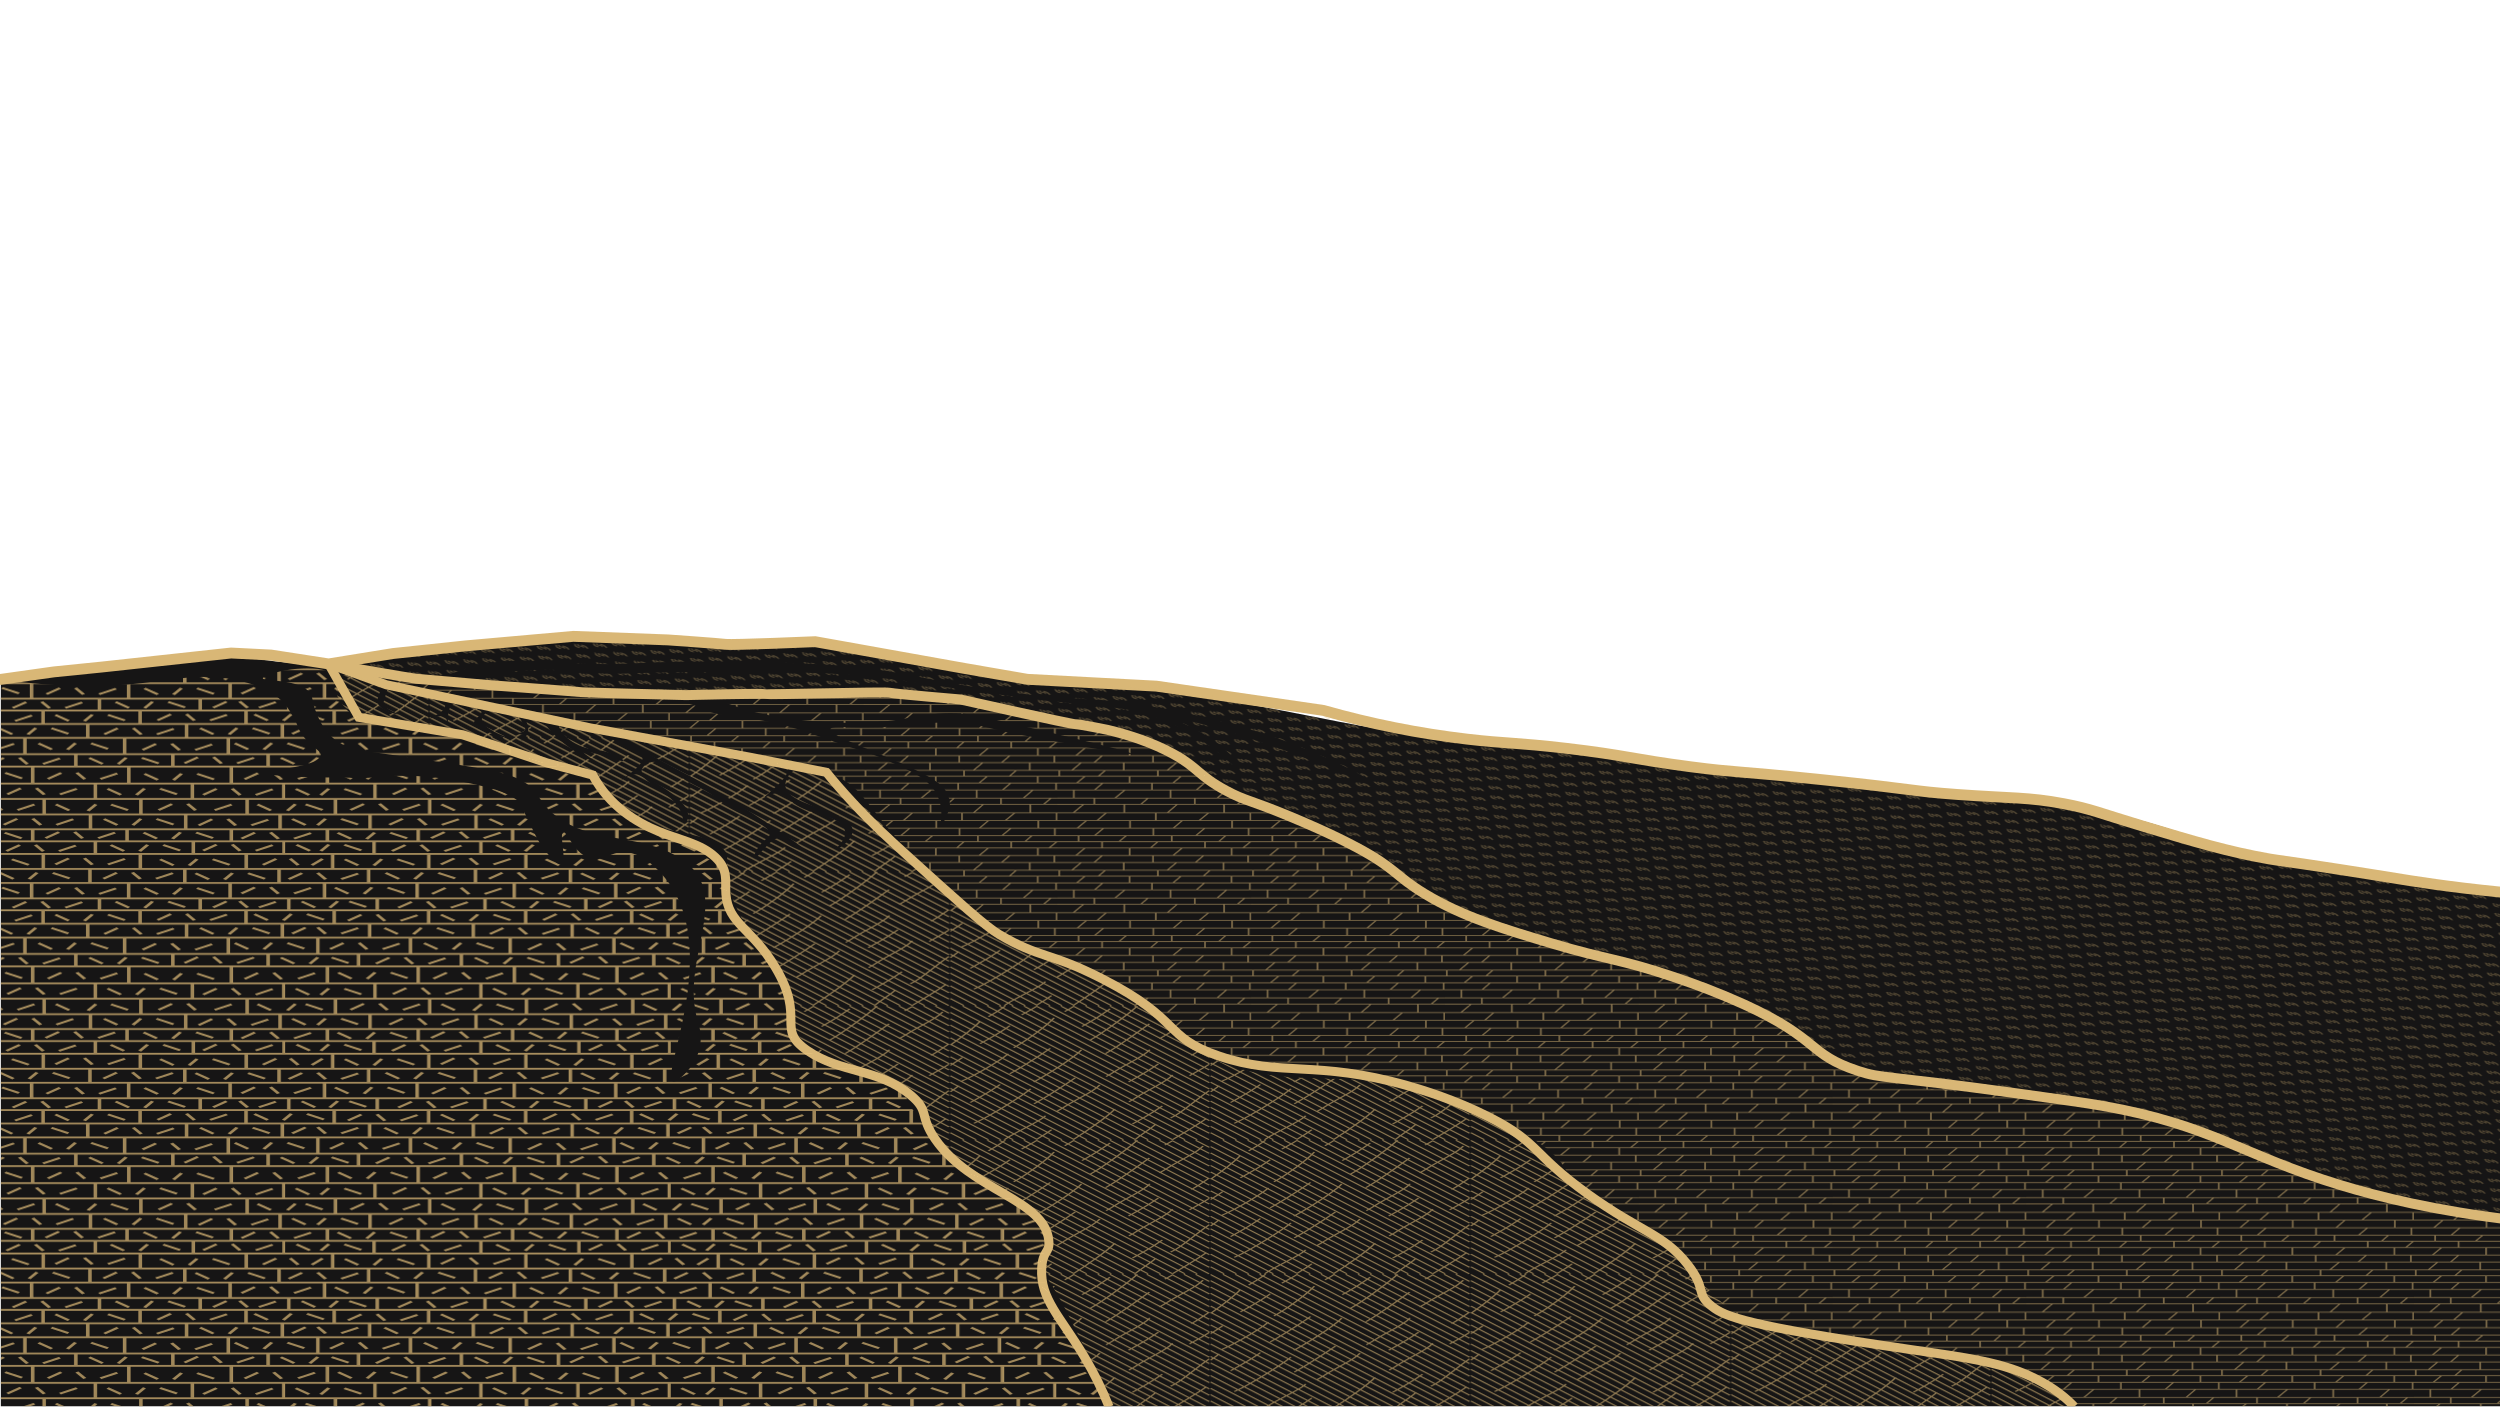
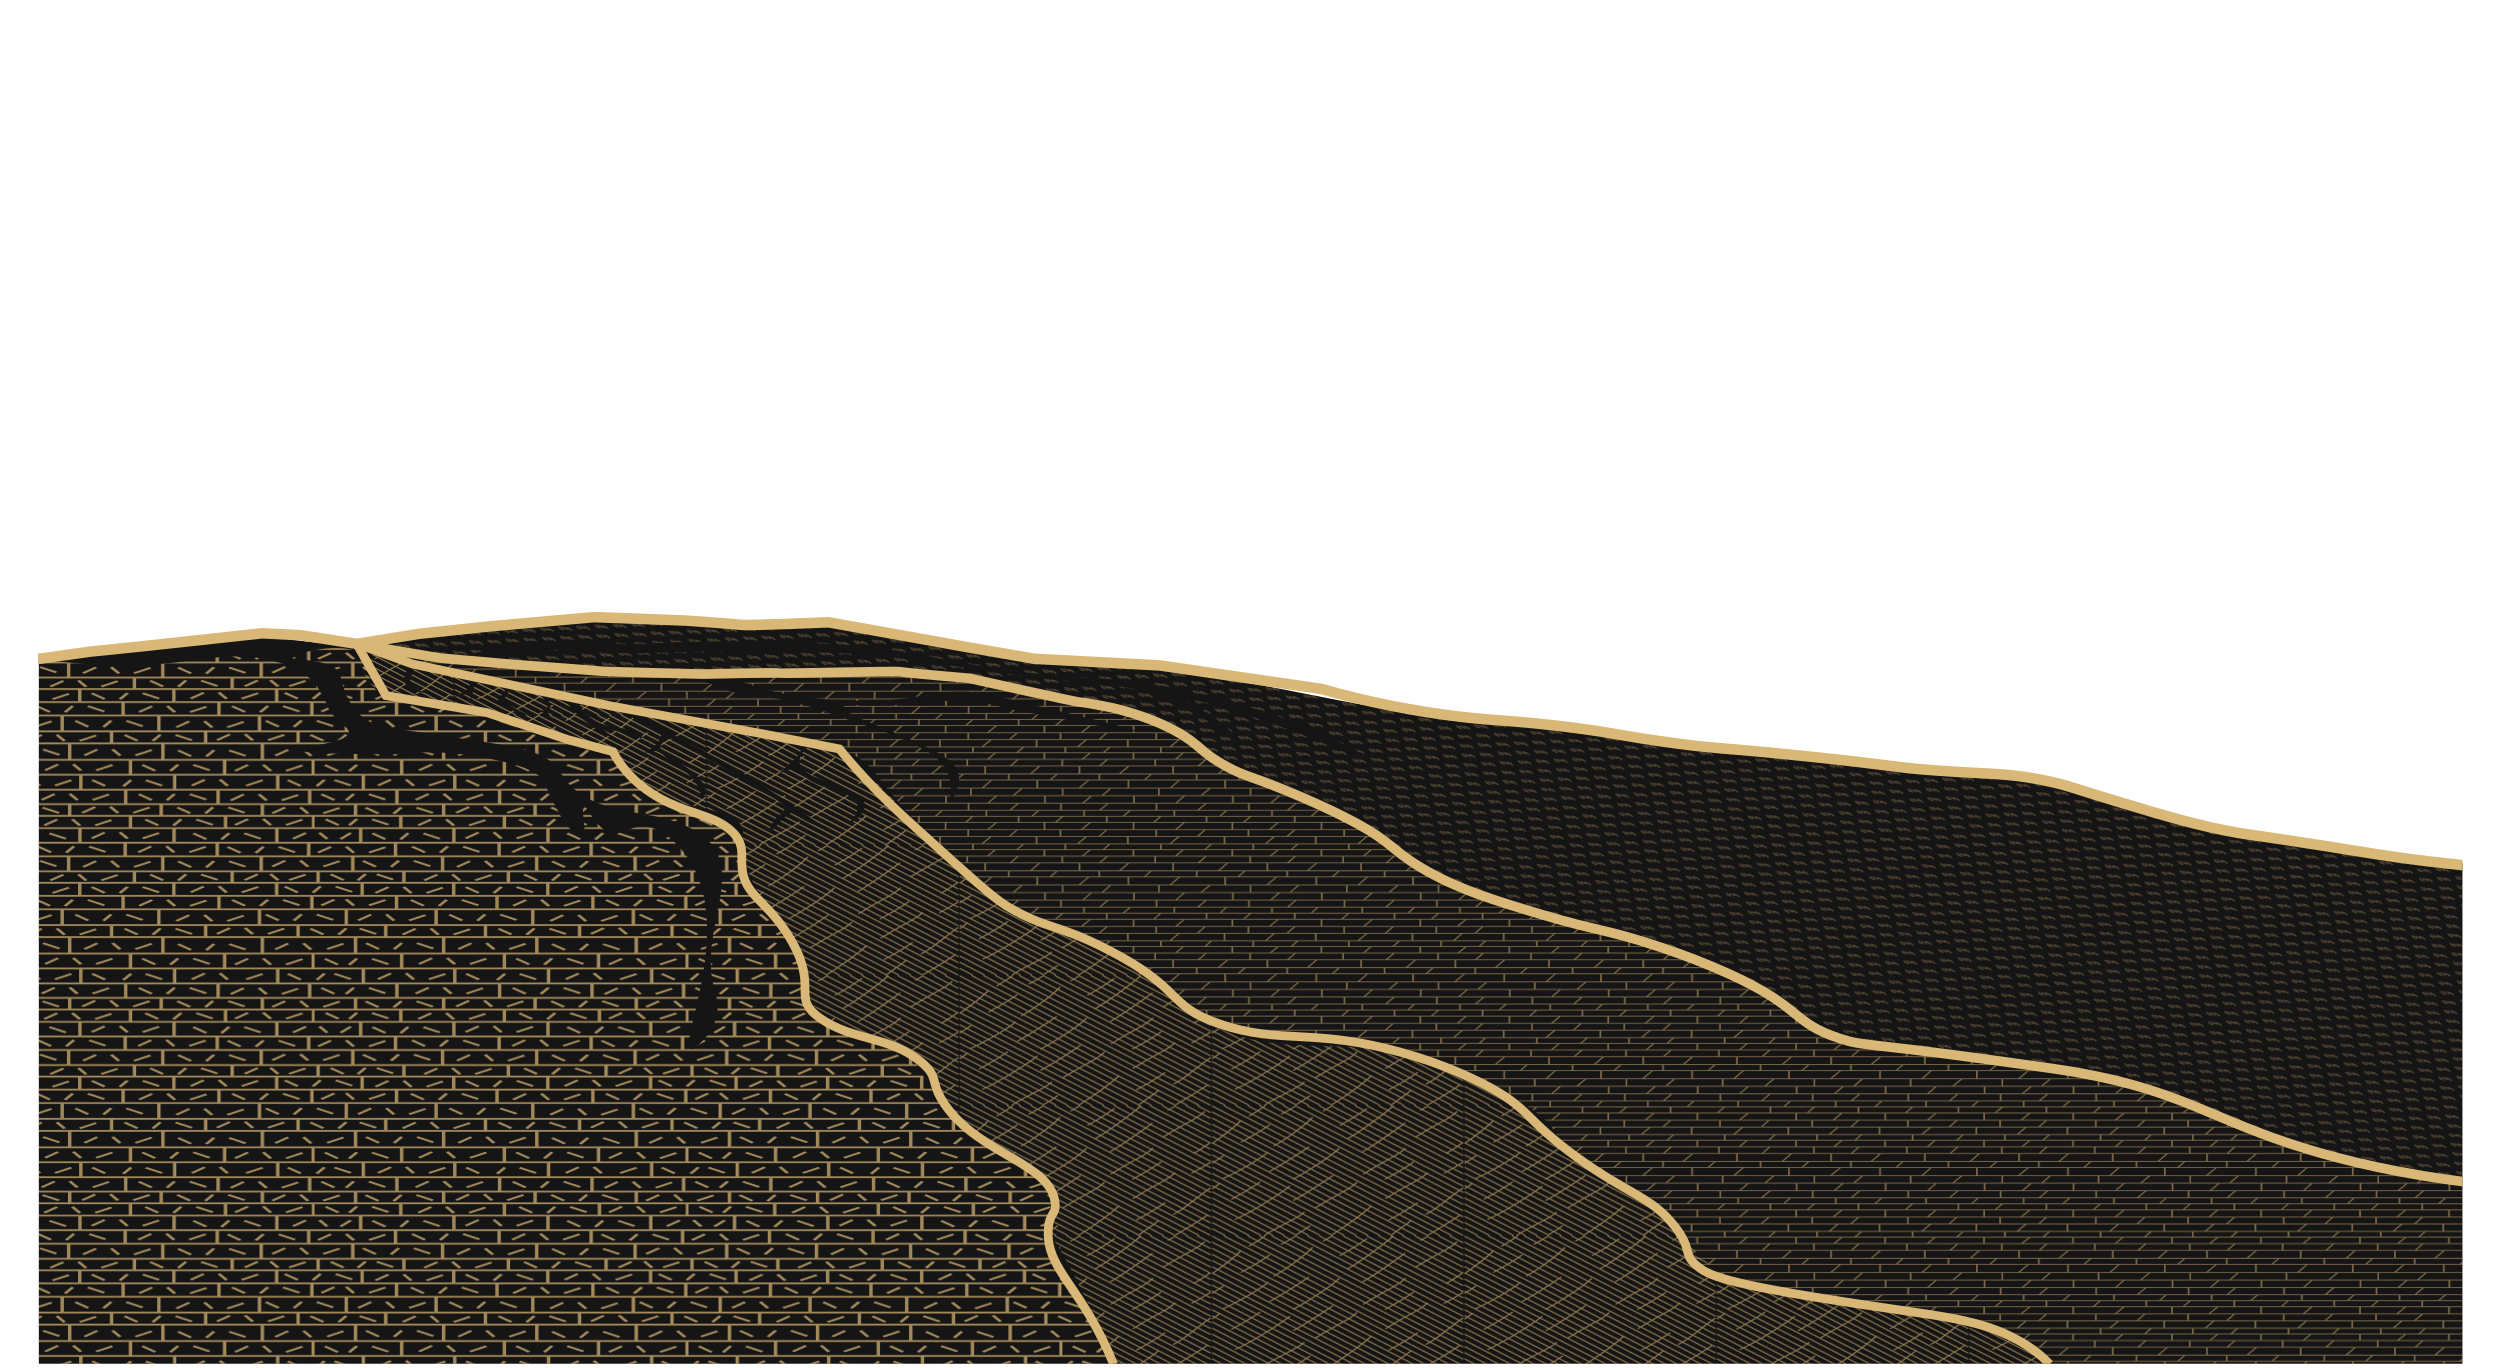
- <svg xmlns="http://www.w3.org/2000/svg" xmlns:xlink="http://www.w3.org/1999/xlink" viewBox="0 0 1920 1080">
+ <svg xmlns="http://www.w3.org/2000/svg" xmlns:xlink="http://www.w3.org/1999/xlink" viewBox="0 0 1979.84 1082.74">
  <defs>
    <style>.a,.b,.d,.g,.h,.i{fill:none;}.b,.d,.g,.h,.i{stroke:#d9b776;}.b,.d{stroke-miterlimit:11.34;stroke-width:1.42px;}.c{clip-path:url(#a);}.d{stroke-linecap:square;}.e{clip-path:url(#b);}.f{fill:#161515;}.g,.h,.i{stroke-miterlimit:8.09;}.g{stroke-width:6.96px;}.h{stroke-width:7.65px;}.i{stroke-width:8.35px;}.j{opacity:0.7;fill:url(#c);}.k{opacity:0.6;fill:url(#d);}.l{opacity:0.5;fill:url(#e);}.m{opacity:0.4;fill:url(#f);}</style>
    <clipPath id="a">
      <rect class="a" width="153.43" height="153.43" />
    </clipPath>
    <clipPath id="b">
      <rect class="a" x="30.11" width="1920" height="1080" />
    </clipPath>
    <pattern id="c" width="153.43" height="153.43" patternTransform="translate(545.26 744.55) scale(1.93 1)" patternUnits="userSpaceOnUse" viewBox="0 0 153.43 153.43">
      <rect class="a" width="153.43" height="153.43" />
      <g class="c">
        <path class="b" d="M153.43,10.63H0M153.43,22.46H0M153.43,34.33H0m153.6,84H0M153.43,129H0M153.43,45.73H0M153.43,55H0m153.43,9.71H0M153.43,76.22H0M153.43,87H0m153.6,11.9H0M153.43,108H0m153.43,43H0M16.8,10.63V0M52.94,10.63V0M91.2,10.63V0M132,10.63V0M16.8,153.43V151m36.14,2.41V151m38.26,2.41V151M132,153.43V151M35.72,22.43v-12m42.16,12v-12m38.62,12v-12m36.36,12v-12M20,34.3V22.82M57.51,34.3V22.82M96,34.3V22.82M138.3,34.3V22.82M113.85,45.64V34.3M75.93,45.64V34.3M33.77,45.64V34.3M151.41,45.64V34.3M132,55V45.64M90.5,55V45.64M52.94,55V45.64M16.8,55V45.64M35.36,64.7V55M77.88,64.7V55m39,9.71V55M153,64.7V55M18.89,76.18V64.7M57.15,76.18V64.7M95.78,76.18V64.7m42.16,11.48V64.7M113.49,87V76.36M75.72,87V76.36M33.2,87V76.36M151,87V76.36M15.66,98.86V87.13M52.51,98.86V87.13M91.13,98.86V87.13m40.4,11.73V87.13M119.62,108V99m-40.11,9V99m-42.87,9V99m-35.2,9V99m18.07,19.24v-10.1m37.56,10.1v-10.1m38.62,10.1v-10.1m42.17,10.1v-10.1m-23.67,20.9V118.42M74.86,129.08V118.42M33.61,129.08V118.42m118.7,10.66V118.42m1.12,23.07H0m29.18,9.74v-9.82m40.93,9.82v-9.82m38.62,9.82v-9.82m37.92,9.82v-9.82M13,141.41V129.08m36.85,12.33V129.08m39.68,12.33V129.08m41.28,12.33V129.08M26,30.93l5.32-4.6m6.2-.18,3.19,5m6.2-.18,6.73-4.25m49.43,4.25,5.32-4.6m6.2-.18,3.18,5m7.62-.18,6.74-4.25m-13.11,16L124.37,38m6.2-.18,3.19,5m6.2-.17,6.73-4.26M41.46,42.27l5.31-4.6m6.2-.18,3.19,5m6.2-.18L69.09,38m-11,14.53,5.32-4.61m6.2-.18,3.18,5M79,52.55l6.73-4.25M17.89,137.76l5.32-4.6m6.2-.18,3.19,5m6.2-.18,6.73-4.25m-9.39,15.42,5.32-4.61m6.2-.18,3.19,5m6.2-.17,6.73-4.26m49.61,3.72,5.31-4.6m6.2-.18,3.19,5m6.2-.18,6.73-4.25m-39-10.63-5.32,4.61m11.52-4.79,3.19,5m6.2-.18,6.73-4.25m-42.87-7.8,5.31-4.61m6.2-.17,3.19,5m6.2-.18,6.73-4.25m-106.3,3.9,5.32-4.61m8,4.78-3.19-5m9.39,4.79,6.74-4.26M25,116l5.32-4.6m6.2-.18,3.19,5m6.2-.18,6.73-4.25m50,3.72,5.31-4.61m6.2-.17,3.19,5m6.2-.18,6.74-4.25m-5.5-5.49,5.32-4.61m8.4,4.78-3.19-5m7.69,4.79,6.73-4.25m-99.36,0L45,106.05m14.7.18-3.18-5m9.39,4.78,6.73-4.25M58.46,95.42l5.32-4.6m6.2-.18,3.19,5m6.2-.18,6.73-4.25m-5-7.44,5.32-4.61m9.39,4.79-3.19-5m9.39,4.78,6.73-4.25M1.42,84.08l5.31-4.6m9.39,4.78-3.19-5m16.13.53-6.74,4.25M10.63,73.35l4.25-4.86M3.54,95.07l6.74-4.25M42.52,62.47l5.31-4.61M54,57.69l3.18,5m6.21-.18,6.73-4.25M62,72.74l5.31-4.6m6.2-.18,3.19,5m6.2-.18,6.74-4.25m31.18-6.38,5.31-4.6m6.2-.18,3.19,5m6.2-.18,6.73-4.25M3.54,52.9l6.74-4.25M42.87,18.89l5.32-4.61m6.2-.18,3.19,5m6.2-.17,6.73-4.26m50.32,4.61,5.31-4.61m6.2-.17,3.19,5m6.2-.18L148.46,15M59,7.07l5.31-4.61m6.2-.18,3.19,5m6.2-.17,6.73-4.26m56-.17-5.32,4.6m11.52-4.78,3.19,5M5.14,7.07l6.73-4.26M147.76,31.29l-5.32-4.61M.89,31.46l3.19-5m4.07.18,6.74,4.25m47.3-4.25,5.31,4.61m7.44.35,3.19-5m6,.18,6.74,4.25M8.1,42.45,2.79,37.84m10.1,4.79,3.19-5m6.2.17L29,42.09m52.31-4.25,5.31,4.61m6.2.18,3.19-5m6.2.17L109,42.09M97.09,48.3l5.31,4.6m6.2.18,3.19-5m6.2.18,6.73,4.25M89.29,62.47,84,57.86m11.51,4.79,3.19-5m6.2.17,6.73,4.25M20.91,48.47l5.31,4.61m6.2.18,3.19-5m6.2.17,6.73,4.25m-44,5,5.31,4.6m4.36.18,3.19-5M30.3,61.94l-6.74-4.25m.18,11.16,5.32,4.6m6.2.18,3.18-5M51.38,73.1l-6.73-4.25M40,79.3l5.31,4.61m6.21.17,3.18-5m12.94,4.43L60.94,79.3M19.84,90.64l5.32,4.6m6.2.18,3.19-5m12.93,4.43-6.73-4.25M6.59,101.27l5.32,4.6m5.82.18,3.19-5m4.59.18,6.73,4.25M97.44,91l5.32,4.61m6.2.18,3.19-5m6.2.17,6.73,4.25m-2-11-5.32-4.61m11.52,4.79,3.19-5m6.2.17,6.73,4.26M109,73.45l-5.32-4.6m11.52,4.78,3.19-5m12.93,4.43-6.73-4.25m-38.62,32.6,5.31,4.6m6.2.18,3.19-5m6.2.18,6.73,4.25M62,111.37l5.31,4.6m6.2.18,3.19-5m12.94,4.43-6.74-4.25M-.71,115.8l3.19-5m6.2.18,6.73,4.25m24.1,6.38,5.31,4.61m6.2.18,3.19-5m6.2.18,6.74,4.25m52.44-4.25,5.31,4.61m6.2.18,3.19-5m6.2.18,6.73,4.25m-91.94,7.44,5.31,4.61m6.2.18,3.19-5m6.2.17,6.73,4.26m-7.44,6.91,5.32,4.6m6.2.18,3.19-5m6.2.18,6.73,4.25M-1.7,144.32l5.31,4.61m6.2.17,3.19-5m5.5.18,6.73,4.25M.89,133.16l6.73,4.25M102.76,7.77l-5.32-4.6M109,8l3.19-5m6.2.18,6.73,4.25m-104-5L26.4,7.07m6.2.17,3.19-5m6.2.18,6.73,4.25m-44.5,8.1,5.31,4.61m4.64.17,3.19-5M30.3,19.06l-6.74-4.25m64.49,4.43-5.31-4.61m11.51,4.79,3.19-5m12.93,4.43-6.73-4.26M144.57,73.1l5.31-4.61M2,68.32l3.19,5M136.06,95.07l5.32-4.61m6.2-.18,3.19,5M136.06,52.9l5.32-4.6m6.2-.18,3.19,5M141.2,111l5.32,4.61m9.39-4.79-3.19,5m-1,28.52,5.32,4.61m-23.63-15.77,5.31,4.6m6.2.18,3.19-5" />
      </g>
    </pattern>
    <pattern id="d" width="206.1" height="206.1" patternTransform="translate(759.45 772.43) scale(0.97 0.5)" patternUnits="userSpaceOnUse" viewBox="0 0 206.1 206.1">
      <rect class="a" width="206.1" height="206.1" />
      <path class="d" d="M1,59.74C10,47.48,20.2,32,23.8,24.36M43.58,1A151.17,151.17,0,0,1,31.13,16.27m51.2,2.84C76.66,31.15,58.94,56,51.15,63.75M104,68.15c-5.66,12-29.29,40.57-37.08,48.36M148.21,1c-8.54,14.86-29.82,44.4-36.77,51.35M46,74.28c-7,11.35-27.31,34-35.93,40.93m-3.19,8A101.62,101.62,0,0,1,1,131.55M98.05,1a95,95,0,0,1-6.5,7.32M63.74,128.14c-6.23,10.15-32.85,42.91-44,51.83m98.74-57.87c-4.45,9.45-18.89,22.2-27.57,33-2.37,2.95-4.51,5.42-6.18,7.1M158.1,68c-4.46,9.46-18.9,22.2-27.57,33a91,91,0,0,1-6.19,7.1m51.83-1.28c-4.45,9.46-18.9,22.2-27.57,33a91,91,0,0,1-6.19,7.1m57.85-137c-4.45,9.46-18.89,22.2-27.56,33-2.38,3-4.52,5.41-6.19,7.09M205.1,59c-5.37,7.35-10.34,13.66-13.29,16.6m13.29,55.24-.06.07c-9,11.87-22.69,35.37-29.62,40.91m-99.94-2.32C72,176.83,51.19,195,43.73,205.1m119.21-22.76c-1,2.18-13.8,19.22-15.93,22.69l0,.07m-16.54-45.89c-4.7,9.56-21.6,33-32.23,45.88m104.51-31.26c-4.63,6.38-17.13,21.4-25.91,31.27M68.69,1c-1.44,1.67-2.9,3.33-4.36,5m-4.58,5-2.33,2.45M64.33,6c-1.55,1.72-3.08,3.39-4.58,5M171.84,6.28l-1,1m5.54-6c-1.71,1.91-3.25,3.59-4.57,5M9.54,80.09c-.93,1.29-2,2.67-3.07,4.07M2.21,89.47,1,90.92m5.47-6.76q-2,2.58-4.26,5.31m58.26.15c-1.49,1.8-3,3.54-4.37,5.2m0,0c-1.63,1.93-3.19,3.74-4.6,5.32M73.34,73.61c-1.29,1.65-2.68,3.42-4.14,5.25m-4.34,5.4c-1.46,1.8-2.94,3.6-4.39,5.36M69.2,78.86l-4.34,5.4M79.22,65.85c-.43.6-1,1.29-1.5,2m0,0c-1.22,1.63-2.71,3.57-4.38,5.72M51.5,100.14c-1.25,1.4-2.39,2.64-3.37,3.65m72.32-90.44q-2.08,2.7-4.32,5.43m-4.45,5.29c-1.52,1.76-3.06,3.48-4.61,5.13m9.06-10.42c-1.45,1.78-2.94,3.55-4.45,5.29m-4.61,5.13c-.61.66-1.22,1.32-1.83,1.95M126.53,5.26c-.6.83-1.24,1.69-1.87,2.55m0,0c-1.33,1.79-2.74,3.65-4.21,5.54M205.1,90.29q-1.74,2.07-3.55,4.17m-9.24,10.24-1.9,2m11.14-12.23c-1.5,1.74-3,3.47-4.56,5.17m0,0c-1.58,1.75-3.15,3.44-4.68,5.07m-147.79-70c-1.4,1.81-2.91,3.7-4.49,5.62m0,0c-1.39,1.68-2.83,3.38-4.3,5.09M47.28,31c-.85,1.17-1.79,2.41-2.76,3.67M31.16,50.56C29.57,52.32,28,54,26.48,55.63m9.25-10.24c-1.52,1.74-3,3.48-4.57,5.17m-4.68,5.07-1.9,2M148.34,41.24c-1.32,1.82-2.7,3.7-4.11,5.63M135.9,58c-1.46,1.92-2.89,3.78-4.24,5.5m20.77-27.94,4-5.56M144.23,46.87c-1.37,1.86-2.76,3.73-4.15,5.6m12.35-16.88c-1.25,1.75-2.63,3.64-4.09,5.65M156.44,30l1.24-1.71m-17.6,24.15c-1.4,1.89-2.81,3.75-4.18,5.56m-4.24,5.5c-1.57,2-3,3.82-4.36,5.39m0,0c-1.26,1.5-2.38,2.79-3.32,3.76m19.88,41.85c-.61.64-1.22,1.3-1.81,1.91m6.4-6.87c-1.55,1.72-3.09,3.37-4.59,5m13.63-15.42c-1.41,1.72-2.89,3.45-4.38,5.18m8.71-10.59c-1.35,1.75-2.8,3.56-4.33,5.41m-4.38,5.18c-1.54,1.78-3.1,3.55-4.66,5.27m16.29-19.73c-.89,1.23-1.88,2.54-2.92,3.87m-13.4,83.87c-1.08,1.16-2.15,2.28-3.19,3.36m21.08-24.45c-1.36,1.81-2.85,3.71-4.44,5.66m6.06-7.82c-.5.69-1.07,1.43-1.62,2.16m-13.25,16c-1.56,1.74-3.11,3.46-4.64,5.1m9.18-10.3c-1.49,1.74-3,3.48-4.54,5.2m8.81-10.33q-2.06,2.54-4.27,5.13M19.2,145.44c-.81.86-1.62,1.72-2.41,2.53m11.55-12.7c-1.53,1.78-3.09,3.54-4.65,5.27m0,0c-1.51,1.69-3,3.33-4.49,4.9M32.79,130q-2.16,2.63-4.45,5.3m11.14-13.9c-.72,1-1.48,2-2.3,3.07m0,0c-1.35,1.77-2.84,3.63-4.39,5.52m47.47,60.9c-.83,1.14-1.73,2.34-2.68,3.56m-4.16,5.22C72,201.4,70.5,203.17,69,205m8.62-10.52c-1.29,1.69-2.7,3.44-4.16,5.22m-3.78-52.32c-.89,1-1.72,1.9-2.45,2.65m11.37-13c-1.54,1.85-3,3.63-4.45,5.29M83,131.59c-1.47,1.81-2.94,3.61-4.39,5.35m20.3-25.71c-.79,1.09-1.82,2.47-3,4m-21.74,27c-1.62,1.9-3.12,3.61-4.47,5.11m17.74-21.25c-1.45,1.81-2.93,3.66-4.43,5.5m8.65-10.84c-1.33,1.71-2.75,3.5-4.22,5.34m8.47-10.83c-1.25,1.64-2.69,3.5-4.25,5.49M40,40.3,1,1.27m39,39L73.34,73.61m0,0,88.53,88.53m42.95,43-42.95-43m-4.27,5.13,37.83,37.83M69.2,78.86,35.73,45.39M69.2,78.86l88.4,88.41M1,10.66,35.72,45.39m150,159.71-32.63-32.63M1,20.41,31.16,50.56m33.7,33.7-33.7-33.7m64.69,64.7-31-31m88.2,88.21L95.85,115.26M26.48,55.63l34,34M91.6,120.75,60.47,89.62m87.95,87.95,27.52,27.53m-27.52-27.53L91.6,120.75M26.48,55.63,1,30.15m86.38,95.94L56.1,94.82M1,39.72l55.1,55.1m31.28,31.27,79,79M83,131.59,51.5,100.14M83,131.59l73.51,73.51m-105-105L1,49.64m77.56,87.3L1,59.39m77.56,77.55,68.15,68.16M74.1,142.23,137,205.1M74.1,142.23,1,69.13m5.46,15L1,78.7m5.47,5.46,63.17,63.17M127.4,205.1,69.64,147.33M37.18,124.44l-35-35m0,0L1,88.26m36.18,36.18,80.65,80.66M32.79,130l75.12,75.13M32.79,130,1,98.19M98.17,205.1,28.34,135.27m0,0L1,107.93m22.69,32.61,53.89,53.89M88.25,205.1,77.58,194.43M23.69,140.54,1,117.85m72.42,81.8L19.2,145.44m0,0L1,127.24m72.42,72.41,5.44,5.45M1,137l68,68m-9.78.15L1,146.91m0,9.56L49.62,205.1m-9.74,0L1,166.22M30.14,205.1,1,176M20.39,205.1,1,185.7m9.65,19.4L1,195.45M195.27,1l9.83,9.83M186.05,1l19,19.05M176.4,1.28,205.1,30M171.84,6.28,166.57,1M205.1,39.53,171.84,6.28M205.1,49.45,156.64,1M146.9,1l58.2,58.2m0,9.74L137.16,1m-9.75,0,29,29M205.1,78.69,156.44,30M205.1,88.25,152.43,35.59m0,0L124.66,7.81m0,0L117.85,1M108.1,1l12.35,12.35m27.89,27.89L120.45,13.35m81.1,81.11L148.34,41.24M205.1,98l-3.54-3.54M116.14,18.78l28.09,28.09M197,99.63l8.11,8.11m-89-89L98.36,1m45.87,45.87L197,99.63M111.68,24.07,88.61,1m23.07,23.07,28.4,28.4m65,65L192.31,104.7m0,0L140.08,52.47M78.87,1l28.2,28.2M135.9,58l69.2,69.2M135.9,58,107.07,29.2M69.12,1l62.54,62.53M161.82,93.7,131.66,63.53M161.82,93.7,205.1,137m-77.8-68-63-63m0,0L59.38,1m98.11,98.11,47.61,47.61M157.49,99.11,127.3,68.92m25.81,35.38L59.75,10.94m0,0L49.81,1m103.3,103.29,52,52m-56.65-46.72,56.65,56.65M39.89,1,148.45,109.56m-4.59,5,61.24,61.24m-61.24-61.24L30.33,1M205.1,185.52,20.58,1M44.52,34.68,10.84,1M205.1,195.26l-38.79-38.78M77.72,67.89l88.6,88.59M77.72,67.89,44.52,34.68" />
    </pattern>
    <pattern id="e" width="153.43" height="153.43" patternTransform="translate(842.22 772.34) scale(0.97 0.5)" patternUnits="userSpaceOnUse" viewBox="0 0 153.43 153.43">
      <rect class="a" width="153.43" height="153.43" />
      <path class="b" d="M152.86,10.63h.57m-100.49,0H77.88m54.08,0h20.9m-99.92,0H38.62M0,10.63H12.54m119.42,0H87m-74.41,0H38.62m48.33,0H77.88M0,22.46H153.43m-2,11.87h2m-2,0H116.66m0,0H75.93M0,34.33H75.93m15.51,83.94H57.07m0,0H35.9m80.61,0H91.44m46.42,0H116.51m-80.61,0H15.26M0,118.27H15.26m138.16,0H137.86M74.86,129H110m-35.14,0H29.43m122.89,0H110m43.43,0h-1.11M0,129H29.43M90.5,45.73H16.8m73.7,0h42.72m20.21,0H133.22M0,45.73H16.8M0,55H35.36m44.12,0h37.38M153,55h.45M153,55H116.86M35.37,55H79.48m74,9.7H137.94m-80.78,0h80.78M0,64.73H57.16M0,76.22H153.43M0,87H153.43M0,98.89H153.43M0,108H153.43m-10.93,43H132m10.54,0h10.93m-124.25,0H20.73m32.21,0H29.19m102.76,0H108.73m-42.77,0h-13m13,0H94.79m0,0h13.94M0,151.05H20.73M12.54,10.63,19.2,0M52.94,10.63V0M93.38,0,87,10.63m45,0V0M31.47,22.43l7.15-11.8m39.26-.18v.18m0,11.8V10.63m41.71.18-7.34,11.62m40.61,0V10.63m0,0v-.18M23,22.5,15.7,34.3M57.51,22.82V34.3M98.86,22.5,91.7,34.3m46.6-11.48V34.3m-21.64,0L109.6,45.64m7.06-11.31.09-.14m-40.82.11v0m0,11.31V34.33m-39.43,0-7,11.27M151.41,34.33V45.64m0-11.31v0M127.7,55l5.52-9.26m0,0v0m-42.72,0V55m0-9.35v.09m-36.11.16L48.69,55M16.8,45.64v.09m0,9.26V45.73m18.56,19V55m0,0v0M73.63,64.7,79.48,55m.07-.11-.07.11m37.38,0v0m0,9.67V55M153,55l-6.11,9.64M153,55l0,0M21.79,64.84,14.64,76.18m42.52,0V64.73m0,0v0M91.53,76.18l7.15-11.34m39.26-.14v0m0,11.45V64.73M109.24,87l6.45-10.59m-40,0V87M35.43,76.36,29,87M151,76.36V87M18.6,87.34,11.41,98.86m41.1-11.73V98.86m34.37,0,7.37-11.69m37.28,0V98.86m-10.7.18-5.46,9M79.51,99v9M37.74,99.21,32.39,108M1.44,99v9m20.35.07-6.53,10.2m41.81-10.1v10.1m34.37,0,6.35-10.2m40.07.1v10.1m-21.35,0L110,129m6.58-10.81-.07.1m-6.57,10.81.06-.1m-35.14.1V129m0-10.56V129m-45.5.1.07-.1m6.47-10.7L29.43,129M36,118.17l-.06.1m116.42,10.81V129m0-10.56V129m-3.92,12.5H108.73m-37,0h37m-37,0H29.19m119.21,0h5M0,141.48H29.19m0-.07v.07m0,9.57v.18m0-.18v-9.57m42.5,0,.06-.1M66,151.05l5.72-9.57M66,151.05l-.1.18m42.87,0v-.18m0-9.64v.07m0,9.57v-9.57m39.67,0,.06-.1m-6,9.67,5.9-9.57m-5.9,9.57-.11.18M13,129.08v12.33m32.6,0,7.59-12.08m36.34,12.08V129.08m37,12.33,7.42-12.26m-81,24.28v-2.38m79,2.38v-2.38M19.23,153.43l1.5-2.38m.18-.28-.18.28m74.06,0-1.43,2.38m1.43-2.38.17-.28" />
    </pattern>
    <pattern id="f" width="140.91" height="140.91" patternTransform="matrix(0.46, -0.29, 0.56, 0.24, 1230.22, 767.52)" patternUnits="userSpaceOnUse" viewBox="0 0 140.91 140.91">
      <rect class="a" width="140.91" height="140.91" />
      <path class="b" d="M7.22,4.8C5.63,5.5,4.56,6.39,5.8,8.69s1.07,3.19-.17,4.61M3.14,10.47c-1.59-4.79.18-7.09,2.49-8.86m2.48,6.2c1.06,1.59,1.41,7.26-1.24,9.92m12.75,9.92c1.24-1.42,1.42-2.3.18-4.61s-.18-3.19,1.42-3.89m-4.08,5.67c-1.6-4.79.18-7.09,2.48-8.86m2.48,6.2c1.07,1.59,1.42,7.26-1.24,9.92M5.63,41.47c1.24-1.42,1.41-2.31.17-4.61S5.63,33.67,7.22,33M3.14,38.63c-1.59-4.78.18-7.08,2.49-8.85M8.11,36c1.06,1.59,1.41,7.26-1.24,9.92M19.8,55.47c1.24-1.42,1.42-2.31.18-4.61s-.18-3.19,1.41-3.9m-4.07,5.67c-1.6-4.78.17-7.09,2.48-8.86M22.28,50c1.06,1.6,1.42,7.27-1.24,9.92M5.62,69.64C6.87,68.22,7,67.34,5.8,65s-.18-3.19,1.42-3.9M3.14,66.8C1.55,62,3.32,59.72,5.63,58m2.48,6.2c1.06,1.59,1.41,7.26-1.24,9.92m12.75,9.74c1.24-1.42,1.42-2.3.18-4.6s-.18-3.19,1.42-3.9M17.14,81c-1.6-4.79.18-7.09,2.48-8.86m2.48,6.2c1.07,1.59,1.42,7.26-1.24,9.92M5.62,97.81c1.25-1.42,1.42-2.3.18-4.61S5.62,90,7.22,89.3M3.14,95c-1.59-4.78.18-7.08,2.49-8.86m2.48,6.21c1.06,1.59,1.41,7.26-1.24,9.92m12.75,9.56c1.24-1.41,1.42-2.3.18-4.6s-.18-3.19,1.42-3.9M17.14,109c-1.6-4.78.18-7.09,2.48-8.86m2.48,6.2c1.07,1.59,1.42,7.26-1.24,9.92M5.62,126.15c1.25-1.41,1.42-2.3.18-4.6s-.18-3.19,1.42-3.9m-4.08,5.67c-1.59-4.78.18-7.09,2.49-8.86m2.48,6.2c1.06,1.6,1.41,7.27-1.25,9.92M19.62,140c1.24-1.41,1.42-2.3.18-4.6s-.18-3.19,1.42-3.9m-4.08,5.67c-1.6-4.78.18-7.09,2.48-8.86m2.48,6.2c.7,1.05,1.09,3.87.52,6.43M33.79,13.3C35,11.88,35.21,11,34,8.69S33.79,5.5,35.39,4.8m-4.08,5.67c-1.59-4.79.18-7.09,2.48-8.86m2.49,6.2c1.06,1.59,1.41,7.26-1.25,9.92m12.76,9.92C49,26.23,49.21,25.35,48,23s-.18-3.19,1.41-3.89m-4.07,5.67c-1.6-4.79.18-7.09,2.48-8.86m2.48,6.2c1.07,1.59,1.42,7.26-1.24,9.92M33.79,41.47c1.25-1.42,1.42-2.31.18-4.61s-.18-3.19,1.42-3.89m-4.08,5.66c-1.59-4.78.18-7.08,2.48-8.85M36.28,36c1.06,1.59,1.41,7.26-1.25,9.92M48,55.47c1.24-1.42,1.41-2.31.18-4.61S48,47.67,49.56,47m-4.07,5.67c-1.6-4.78.17-7.09,2.48-8.86M50.45,50c1.06,1.6,1.42,7.27-1.24,9.92M33.79,69.64C35,68.22,35.21,67.34,34,65s-.18-3.19,1.42-3.9M31.31,66.8c-1.59-4.78.18-7.08,2.48-8.85m2.49,6.2c1.06,1.59,1.41,7.26-1.25,9.92m12.76,9.74c1.24-1.42,1.42-2.3.18-4.6s-.18-3.19,1.42-3.9M45.31,81c-1.6-4.79.18-7.09,2.48-8.86m2.48,6.2c1.07,1.59,1.42,7.26-1.24,9.92M33.79,97.81c1.24-1.42,1.42-2.3.18-4.61s-.18-3.19,1.42-3.9M31.31,95c-1.59-4.78.18-7.08,2.48-8.86m2.49,6.21c1.06,1.59,1.41,7.26-1.25,9.92m12.76,9.56c1.24-1.41,1.42-2.3.18-4.6s-.18-3.19,1.42-3.9M45.31,109c-1.6-4.78.18-7.09,2.48-8.86m2.48,6.2c1.07,1.59,1.42,7.26-1.24,9.92m-15.24,9.92c1.24-1.41,1.42-2.3.18-4.6s-.18-3.19,1.42-3.9m-4.08,5.67c-1.59-4.78.18-7.09,2.48-8.86m2.48,6.2c1.07,1.6,1.42,7.27-1.24,9.92M47.79,140c1.24-1.41,1.42-2.3.18-4.6s-.18-3.19,1.41-3.9m-4.07,5.67c-1.6-4.78.18-7.09,2.48-8.86m2.3,6.2c.7,1.05,1.09,3.87.53,6.43M61.79,13.3C63,11.88,63.2,11,62,8.69S61.79,5.5,63.38,4.8m-4.07,5.67c-1.6-4.79.17-7.09,2.48-8.86m2.48,6.2c1.06,1.59,1.42,7.26-1.24,9.92m12.75,9.92C77,26.23,77.2,25.35,76,23s-.18-3.19,1.42-3.89M73.3,24.82c-1.59-4.79.18-7.09,2.48-8.86m2.48,6.2c1.07,1.59,1.42,7.26-1.24,9.92M61.79,41.47c1.24-1.42,1.41-2.31.18-4.61s-.18-3.19,1.41-3.89m-4.07,5.66c-1.6-4.78.17-7.08,2.48-8.85M64.27,36c1.06,1.59,1.42,7.26-1.24,9.92M76,55.47c1.24-1.42,1.42-2.31.18-4.61S76,47.67,77.56,47m-4.08,5.67c-1.6-4.78.18-7.09,2.48-8.86M78.44,50c1.06,1.6,1.42,7.27-1.24,9.92M61.79,69.64C63,68.22,63.2,67.34,62,65s-.17-3.19,1.42-3.9M59.31,66.8c-1.6-4.78.17-7.08,2.48-8.85m2.48,6.2c1.06,1.59,1.42,7.26-1.24,9.92m12.75,9.74c1.24-1.42,1.42-2.3.18-4.6s-.18-3.19,1.42-3.9M73.3,81c-1.59-4.79.18-7.09,2.48-8.86m2.48,6.2c1.07,1.59,1.42,7.26-1.24,9.92M61.79,97.81c1.24-1.42,1.41-2.3.17-4.61s-.17-3.19,1.42-3.9M59.31,95c-1.6-4.78.17-7.08,2.48-8.86m2.48,6.21c1.06,1.59,1.42,7.26-1.24,9.92m12.75,9.56c1.24-1.41,1.42-2.3.18-4.6s-.18-3.19,1.42-3.9M73.3,109c-1.59-4.78.18-7.09,2.48-8.86m2.48,6.2c1.07,1.59,1.42,7.26-1.24,9.92m-15.23,9.92c1.24-1.41,1.41-2.3.17-4.6s-.17-3.19,1.42-3.9m-4.07,5.67c-1.6-4.78.17-7.09,2.48-8.86m2.48,6.2c1.06,1.6,1.41,7.27-1.24,9.92M75.78,140c1.24-1.41,1.42-2.3.18-4.6s-.18-3.19,1.42-3.9m-4.08,5.67c-1.59-4.78.18-7.09,2.48-8.86m2.48,6.2c.7,1.05,1.09,3.87.52,6.43M90.07,13.3c1.24-1.42,1.42-2.3.18-4.61S90.07,5.5,91.67,4.8m-4.08,5.67c-1.59-4.79.18-7.09,2.48-8.86m2.49,6.2c1.06,1.59,1.41,7.26-1.25,9.92m12.76,9.92c1.24-1.42,1.42-2.3.18-4.61s-.18-3.19,1.41-3.89m-4.07,5.67c-1.6-4.79.18-7.09,2.48-8.86m2.48,6.2c1.06,1.59,1.42,7.26-1.24,9.92M90.07,41.47c1.24-1.42,1.42-2.31.18-4.61s-.18-3.19,1.42-3.89m-4.08,5.66c-1.59-4.78.18-7.08,2.48-8.85M92.56,36c1.06,1.59,1.41,7.26-1.25,9.92m12.94,9.57c1.24-1.42,1.41-2.31.18-4.61s-.18-3.19,1.41-3.9m-4.07,5.67c-1.6-4.78.17-7.09,2.48-8.86m2.48,6.2c1.06,1.6,1.42,7.27-1.24,9.92M90.07,69.64c1.24-1.42,1.42-2.3.18-4.61s-.18-3.19,1.42-3.9M87.59,66.8C86,62,87.77,59.72,90.07,58m2.49,6.2c1.06,1.59,1.41,7.26-1.25,9.92m12.76,9.74c1.24-1.42,1.42-2.3.18-4.6s-.18-3.19,1.42-3.9M101.59,81c-1.6-4.79.17-7.09,2.48-8.86m2.48,6.2c1.06,1.59,1.42,7.26-1.24,9.92M90.07,97.81c1.24-1.42,1.42-2.3.18-4.61s-.18-3.19,1.42-3.9M87.59,95c-1.59-4.78.18-7.08,2.48-8.86m2.49,6.21c1.06,1.59,1.41,7.26-1.25,9.92m12.76,9.56c1.24-1.41,1.42-2.3.18-4.6s-.18-3.19,1.42-3.9M101.59,109c-1.6-4.78.17-7.09,2.48-8.86m2.48,6.2c1.06,1.59,1.42,7.26-1.24,9.92m-15.24,9.92c1.24-1.41,1.42-2.3.18-4.6s-.18-3.19,1.42-3.9m-4.08,5.67c-1.59-4.78.18-7.09,2.48-8.86m2.48,6.2c1.07,1.6,1.42,7.27-1.24,9.92M104.07,140c1.24-1.41,1.42-2.3.18-4.6s-.18-3.19,1.41-3.9m-4.07,5.67c-1.6-4.78.17-7.09,2.48-8.86m2.48,6.2c.7,1.05,1.09,3.87.52,6.43M118.24,13.3c1.24-1.42,1.42-2.3.18-4.61s-.18-3.19,1.42-3.89m-4.08,5.67c-1.59-4.79.18-7.09,2.48-8.86m2.48,6.2c1.07,1.59,1.42,7.26-1.24,9.92m12.76,9.92c1.24-1.42,1.41-2.3.18-4.61s-.18-3.19,1.41-3.89m-4.07,5.67c-1.6-4.79.18-7.09,2.48-8.86m2.48,6.2c1.06,1.59,1.42,7.26-1.24,9.92m-15.24,9.39c1.24-1.42,1.42-2.31.18-4.61s-.18-3.19,1.42-3.89m-4.08,5.66c-1.59-4.78.18-7.08,2.48-8.85m2.48,6.2c1.07,1.59,1.42,7.26-1.24,9.92m12.94,9.57c1.24-1.42,1.41-2.31.17-4.61s-.17-3.19,1.42-3.9m-4.07,5.67c-1.6-4.78.17-7.09,2.48-8.86M134.9,50c1.06,1.6,1.42,7.27-1.24,9.92m-15.42,9.75c1.24-1.42,1.42-2.3.18-4.61s-.18-3.19,1.42-3.9m-4.08,5.67c-1.59-4.78.18-7.08,2.48-8.85m2.48,6.2c1.07,1.59,1.42,7.26-1.24,9.92m12.76,9.74c1.24-1.42,1.42-2.3.18-4.6s-.18-3.19,1.41-3.9M129.76,81c-1.6-4.79.17-7.09,2.48-8.86m2.48,6.2c1.06,1.59,1.42,7.26-1.24,9.92m-15.24,9.57c1.24-1.42,1.42-2.3.18-4.61s-.18-3.19,1.42-3.9M115.76,95c-1.59-4.78.18-7.08,2.48-8.86m2.48,6.21c1.07,1.59,1.42,7.26-1.24,9.92m12.76,9.56c1.24-1.41,1.42-2.3.18-4.6s-.18-3.19,1.41-3.9M129.76,109c-1.6-4.78.17-7.09,2.48-8.86m2.48,6.2c1.06,1.59,1.42,7.26-1.24,9.92m-15.24,9.92c1.24-1.41,1.42-2.3.18-4.6s-.18-3.19,1.42-3.9m-4.08,5.67c-1.59-4.78.18-7.09,2.48-8.86m2.48,6.2c1.07,1.6,1.42,7.27-1.24,9.92M132.24,140c1.24-1.41,1.41-2.3.18-4.6s-.18-3.19,1.41-3.9m-4.07,5.67c-1.6-4.78.17-7.09,2.48-8.86m2.48,6.2c.7,1.05,1.09,3.87.52,6.43M22.64,0a7.25,7.25,0,0,1-1.78,3.56M50.81,0A7.25,7.25,0,0,1,49,3.56M78.8,0A7.25,7.25,0,0,1,77,3.56M107.08,0a7.15,7.15,0,0,1-1.77,3.56M135.25,0a7.15,7.15,0,0,1-1.77,3.56" />
    </pattern>
    <symbol id="g" viewBox="0 0 1979.84 1082.74">
      <g class="e">
        <path class="f" d="M30.76,521.72c37.05-4.69,68.63-8.38,93-11.13,50.35-5.68,75.74-8.49,86.24-7.12,17.19,2.26,42,7.68,77.66,6.37C312,509,316.47,506,367.39,498.19c46.09-7,69.17-10.57,100.25-11.08,27.95-.46,31.65,2,75.5,4.35,66,3.5,70.35-1.43,113,1.36,54.67,3.57,61.35,12.56,136.12,24.25,45.76,7.15,53.5,5.38,111.61,11.88,121.11,13.53,134.73,26.48,262.66,42,45.56,5.54,30.54,2.28,123.45,12.15,102.16,10.85,116.41,14.37,196.86,22.14,94.52,9.13,91.5,5.87,128.14,12,73.47,12.21,94.36,26.75,158.07,42.46,40,9.86,101.57,21.34,188,24.06v396.62H30.76" />
        <path class="g" d="M282.46,509.89l23.22,41,79.74,13.42,64.84,21.62,35.05,9.33c12.91,24.06,33.79,36.41,50.52,43.24s32.61,9.45,43.6,19.81c10.4,9.8,7.42,18,8.18,28.31,1.7,23.25,20,26,38.15,56.61,23.64,39.79-.48,46.53,24.53,63.68,25.19,17.27,54.35,13.67,79,34,15.17,12.47,6.41,15.69,19.08,34,27.61,39.83,84.08,46,87.21,77.83,1,9.86-4.67,7.07-5.45,21.23-1.32,23.81,14.32,37.09,32.7,67.93a273.68,273.68,0,0,1,19.08,38.57" />
        <path class="g" d="M282.46,509.89l44.25,16,156.85,33.18,122.69,22.52,58.55,11.58c4.88,6,11.88,14.29,20.92,24,14.15,15.23,26.28,26.42,40.88,39.63,40.32,36.49,60.48,54.73,70.85,60.85,31.72,18.73,38.52,13.31,79,34,62.35,31.8,46.45,44.75,89.94,59.44,47.89,16.18,74.19,2.85,144.43,22.64,11.37,3.21,36.62,10.86,62.69,24.06,39.16,19.84,32.94,28.27,76.3,59.44,40.34,29,58.12,30.61,76.31,53.78,15.4,19.63,5.42,22,19.07,32.55,9.67,7.47,25.22,14.41,149.89,32.55,46.26,6.73,72.53,9.91,98.11,22.65,15.38,7.65,24.58,15.81,30,21.58" />
        <path class="h" d="M282.46,509.89s64.79,11.25,67.27,11.41,57.93,5,57.93,5,67.85,5,69.09,5.3S557,533.85,557,533.85s58.86-1.45,60.72-.81,91.39-1.93,95.73-1,54.21,5.15,54.21,5.15,85.51,19.14,88.3,19,24.78,4.34,24.78,4.34c16.73,4,34.47,9.84,50.26,18.46,19.9,10.87,18.89,16.49,40.88,28.3,14.79,8,18,6.88,49,19.82,8.84,3.68,31.61,13.21,51.78,24.06,29.88,16.06,28.69,21.37,51.78,35.38,29,17.56,59.7,26.74,98.11,38.21,41.33,12.34,52,11.72,92.66,25.47a561.54,561.54,0,0,1,54.5,21.23c58.76,26.91,48.18,38,87.21,50.95,18.74,6.2,19.71,3.15,119.91,17,36.73,5.08,55.1,7.61,68.13,9.91,84,14.82,106.7,37.77,182.59,60.86,29,8.82,72.87,19.82,133.54,26.89" />
        <path class="i" d="M.58,526l71-10,36.55-3.7,99.45-10.78,30.68,1.55,44.25,6.83,49.51-8L388.05,496l82.36-7.28,72.73,2.73s39,2.73,44.25,3.41,68.79-2.05,68.79-2.05L770.53,513.3l48.63,8.42,99,5.23,128.37,18.66a700.56,700.56,0,0,0,110.63,22.08c29.19,3.41,36.52,2.43,76.31,7.07,45.06,5.27,49.92,8.22,95.38,14.16,35.36,4.62,31.8,2.75,100.84,9.9,74,7.67,67.18,8.68,103.56,11.33,42.16,3.06,54.34,1.93,81.75,7.07,21.25,4,27.37,7.2,60,17,40.92,12.29,66.19,19.89,98.11,25.48,5.53,1,1.64.19,25.89,3.8,42.35,6.3,66.67,10.45,82.52,12.92,22.55,3.52,55.51,8,98,11.23" />
        <path class="j" d="M30.75,521.72c48.62,7.19,84.65,5.73,109.19,2.81,21.87-2.6,46.44-7.76,72.22-2.12,4,.87,18.49,4,29.29,11.67,6.91,4.88,10,9.95,13.63,15.93,4.19,6.88,2.55,7.13,6.13,12.73,7.56,11.83,16.68,13.59,15,18-3.32,8.77-41.3,10.35-40.88,13.09.28,1.82,17.53,3.39,77.67,3.54A233.15,233.15,0,0,1,349.78,596s5.12.21,12.71,1A240.11,240.11,0,0,1,390,601.31c14.76,3.28,28.83,6.41,37.47,13.44,1.59,1.29,4.05,6.36,8.92,16.45,5.33,11,6.86,14.62,10.84,20,1.31,1.76,9.8,13.21,13.63,12.73,5.36-.67-1.86-24.39,2-24.76,3.55-.34,8.59,19.37,23.85,20.52,8.53.64,12.63-5.11,21.8-5.31,19.05-.42,35.36,23.67,36.79,25.83,37.06,56.08-9.22,148.77,2,150.37,2.68.38,7.43-4.55,9.54-6.73,16.47-17,10.6-34.83,9.54-38.21-16.62-52.81,34.49-104.07-21.8-130.91C515.09,640.65,484.78,647,458,627.37c-17.56-12.88-11.41-21.6-33.24-30.66-11.21-4.65-30.79-7.65-69.5-13.45-45.29-6.78-55.62-7-65.4-13.44-10.49-6.91-14.72-17.27-16.81-22.39-4.16-10.2-1.55-14.45-9.08-19-11.73-7.09-31.62-5-32-7.43-.53-3.17,32.31-11.72,49.05-5.66,18.74,6.78,1,26.71,24.71,35.51,6.58,2.44,10.81,2.26,25,4.2a399.43,399.43,0,0,1,63.42,14.07c43.89,7.22,68.6,18,82.95,26.45,25.71,15,24.41,25.9,58.81,42.89,24.3,12,32.59,10.36,43.6,19.81,16.17,13.87,5.21,23.3,13.07,44.5,7.37,19.9,19.13,17.31,33.26,40.42,21,34.3-.92,46.57,24.53,63.68,20.09,13.51,36.48,7.72,61.63,23.32,21.4,13.28,10.82,18.28,36.48,44.61,20,20.5,46.63,38.24,48,39.12,19,12.54,25.48,14.07,31.65,22.27,9.92,13.18,2.44,21.48,2.15,37.68-.1,5.29.59,10.49,20.32,48.64,7.94,15.35,18.41,35,31.46,57.86H30.75Z" />
        <path class="k" d="M881.94,1080.36c-4.84-12.86-9.64-24.34-14-34.23-6-13.51-11-23.64-14.31-30.25-4.41-8.85-6.61-13.27-10.22-19.63-7.79-13.73-8.54-12.63-9.72-16.73-3.3-11.5,4.52-13.62,1.94-26.89a40.92,40.92,0,0,0-7.6-16.45c-1.23-1.62-5.87-7.57-16.3-15-10.26-7.33-18.52-10.69-25.64-14.45-15.26-8.06-21.65-16-33.12-30.39-20.47-25.59-8.75-28.61-24.3-39-18.84-12.61-34.58-7.22-61.34-22.49-5-2.85-22.16-13.16-30-28.79-5.15-10.27-1.16-12.6-3.39-24.77-3.83-20.82-17-22.21-33.4-54.49-5.72-11.3-9.61-19-11.47-30.1-2.71-16.12,2.38-18.41-3.51-24.74-11.93-12.8-39.49-10.59-66.07-22.68-11.84-5.39-26.9-15.16-34.14-34-11.57-2.84-28.93-7.36-49.17-13.72-32.5-10.2-32.15-12.5-50.72-17.23-41.36-10.51-60.28-3.49-79.74-13.42-19.74-10.08-22.23-28.71-12.62-32,6.55-2.22,22.5,1.4,27.37,7,5.14,5.88-4.64,11,1.89,17.11,4.56,4.28,13.65,5.83,14.05,5.57s-10.77-3.47-11.75-8.75c-.08-.42,0-.45,1.53-5.71s1.69-5.9,2.81-6.3c3.11-1.13,7.55,1.22,19.29,3.85,13.2,2.95,18.1,2.34,21.56,5.22a5.39,5.39,0,0,1,1.79,6.54c-2.26,5.08-12.53,8-11.94,8.4s6.78-2.65,10.56-1.68,3.08,5.32,3.58,5.31c.9,0-1.53-13.82,6-15.21a33.36,33.36,0,0,1,5.85.42c6.51.69,9.9,1,11.69,2.14,2.84,1.84,2.48,4.14,2.39,4.6-.53,2.63-3.78,3-5.45,6.81-.76,1.7-.54,2.63.24,3.36,1,.9,2.51,1.21,4.19,1.68,4.52,1.28,4.36,2.12,9.41,4.15,5.32,2.13,10.87,3.36,11.2,3.11.53-.42-13.17-4.42-18.22-11.24a4.56,4.56,0,0,1-1-2.85c.12-3.83,6.27-7.56,9.71-7.14,1.37.17,1.13.85,2.89,1.77,4.47,2.33,10.59.33,14.94,2.23.73.32,1.78,2.24,3.85,6.08s2.4,4.66,1.56,5.57c-1.77,1.93-7,2.53-6.72,2.92s3.13-.39,4.6.27c2.34,1-.82,4.68-.34,4.78.32.06,2.37-1.54,3.74-3.81,4.56-7.52-3.43-14-.19-15,1.69-.54,4.31,1.06,12.79,3.58,8,11.52,18.38,19.44,26.75,24.67,8.93,5.58,18.27,9.78,18.74,9.55.64-.31-16.1-9.17-13.82-10.59,2.63-1.65,28.33,8.3,30.17,7.06,1-.7-5.24-5-14.65-7.43-5.91-1.52-7-.73-12.6-2.13-10.71-2.69-15.6-7.84-17.65-10-2.84-3-6-6.3-3.61-7.79,3.76-2.4,19.55,1.11,30.11,3.83,14.08,10.29,23.26,15.17,29.3,17.69a8.39,8.39,0,0,1,2.62,1.51c6.58,6.1-16,18.87-15.23,19.19.46.17,5.41-4.76,11.25-4.6,5,.13,7,3.85,16.35,11.14,6.7,5.2,7,4.32,10.45,7.34,10.85,9.5,9.07,19.22,11,19.2,1.12,0,2.72-3.28,2.38-7.08-.16-1.79-1.18-8.53-18-19.81-11.27-7.54-18.26-9.52-17.6-13.89.42-2.78,3.88-6,8.38-6.42,5.76-.5,9.07,4.06,24.21,13.23,12,7.26,14,6.9,22.82,13.09,6.52,4.59,6.7,5.7,12.95,9.38,7.19,4.23,9.61,4.32,17.37,8.84,8.38,4.88,12.88,7.5,12.6,11-.22,2.82-3.37,3.16-7.49,8.32s-5.16,10.07-4.09,10.26c2,.35,12.1-16.2,19.08-15.57,2.26.2,2.16,2,6.81,4.95s11.23,5.26,12.26,4.78c3.26-1.51-46.21-32.88-51.38-36.12l-5.55-3.46s-6.41-4-12.9-7.81c-16.52-9.84-77.26-39.82-72.51-43,1.42-1,7.29,1.47,40.15,7.94,12.79,2.52,24.41,4.62,26.63,5,8.25,1.49,15.69,2.76,18.59,3.25,5.6,1,8.35,1.4,11,1.84,19.7,3.32,29.55,5,31.54,6.58,8.64,7-17.77,24.08-15.85,24.71.8.26,4.31-3.09,9.19-3s8.44,3.68,10,5.12c12.48,11.81,35,10.8,41.13,20.53,5.32,8.5-7,17.09-5.79,17.34s14.4-7.4,12.61-15.92c-3.11-14.79-48.23-16.72-51.27-32-1.19-5.92,4.07-13.3,11.16-14.12,4.31-.5,8.77,1.5,11.49,2.93,44.45,23.35,70.74,63.68,70.74,63.68,16,16.72,41.47,40.42,80.51,67.41,26.34,8.28,62.79,21.81,96.39,43,42.7,26.89,33.13,36.08,65.08,48.84,56.21,22.44,104.71,1.53,172.2,26.54,27.56,10.21,47.26,24,56.21,30.25,25.06,17.53,24,24.28,52.85,44.39,23.12,16.1,26.94,14,45.82,28.7,9.23,7.21,10.69,9.58,37.49,35.81,18.44,18,27.76,27.12,32.46,29.61,15.86,8.41,29.36,9.19,93,18.05,84.54,11.77,100.28,15.91,113.44,20.7,26.6,9.67,42.28,21.86,51.15,30.24" />
        <path class="l" d="M1623.2,1080.36c-5.31-5.54-14.55-13.73-30-21.58-24.51-12.48-61.54-18.27-134.61-29.36-76.66-11.64-97.19-14.65-113.39-25.84-15.56-10.74-18.86-23.31-19.07-32.55A237.94,237.94,0,0,0,1295.66,946c-21.24-14.85-30.38-16.83-45.82-28.7-21.86-16.8-12-19.35-32.2-35.45-13.21-10.54-29.64-18.12-62.5-33.28-22.14-10.21-33.21-15.32-44.68-18.47-25.15-6.92-37.32-5.23-81.07-11-35.29-4.64-52.93-7-66.77-11.68-32.17-11-25-21.26-64.73-44.22-5.06-2.93-23.08-11.25-59.13-27.87-34.28-15.81-42.27-19-53.62-27.15-8.23-5.94-9.15-8-30-28.66-21.82-21.66-20.54-19.15-30-29-33.11-34.61-31.75-47.6-60.38-57.28-5.69-1.92-7-1.83-33.67-6.66-34.15-6.18-67.63-13.31-101.48-19.92-132.24-25.86-214.65-42-212.38-46.1,2.14-3.91,95.63,8.89,159.48,11.06,15.79.54,23.16,1.19,37.91,2.49,29,2.57,39.49,5,45.14,6.55,11,3,12,5.89,23.54,8.09,7.37,1.4,10.37,1.07,23,3,1.08.17,10,1.59,19.41,3.72a241.39,241.39,0,0,1,30.32,9c42.18,15.06,38.7,12.33,51.44,17.87,20.1,8.73,31.06,13.49,38.15,21.94,12,14.21,5.34,29.85,7.5,29.89.58,0,1.3-1.58,2.72-4.77,2.24-5,3.36-7.55,3.75-10.09,0,0,.89-5.79-3.75-12.91-10.68-16.4-92.5-40.06-87.89-46.7,2.35-3.39,24.65,1.28,66.27-3.14,9-1,15-1.92,24.86-1.77,20.58.31,35,5.63,41.39,6.9,35.43,7,97.46,18.63,98.62,17.24s-52.46-14-85.34-21.76c-34.65-8.2-40.43-9.09-49-9.36-28-.88-35.77,6.36-73.77,7.3a331.09,331.09,0,0,1-47.1-2.34c-24.7-2.77-39-6.91-47.07-9.7-6.4-2.2-19.78-6.8-18.06-9.38s16.86-1.47,41.95-.58c28.8,1,57.71.83,86.56,1.38,43.68.82,49,.64,60.44,2.7,20.49,3.68,23,7.47,46.38,13.57,36.49,9.52,43.53,3.72,75.28,12,34.18,8.88,55.82,23.34,61.45,27.18,12.33,8.42,12.67,11.65,26.76,19.55,14.7,8.25,25.42,11,43.4,17.64a518.62,518.62,0,0,1,62.29,29c27.54,15.21,34.13,24.35,49.81,35.33,56,39.2,127.75,32,220,72.76a521.72,521.72,0,0,1,53.33,27.15c28,16.92,26,20.81,42.73,28.57,25.48,11.8,49.38,11.71,109,18.4,33.06,3.71,74.44,8.35,109.56,15.46,69.06,14,79.51,30.51,147.77,52.51,31.11,10,78.71,22.62,145.72,30.74v143.29" />
        <path class="m" d="M1865.35,921.68c-46.2-15.49-78.12-27.92-99.13-36.62a538.48,538.48,0,0,0-52.94-19.22s-22.17-6.78-45.64-12c-89.07-19.91-162.23-7.25-210.68-31.39a369.75,369.75,0,0,1-35.14-20.16c-14.94-9.91-18.29-14.19-31.68-21.76-7.51-4.24-15.94-8.25-37.13-16.27-40-15.15-74.1-25.15-81-27.14-49.1-14.29-48-11.12-80.13-21.68-30.43-10-49.79-16.37-67.44-28.85-15.42-10.91-13.21-15-31.73-26.8-5.17-3.3-12.85-7.79-46-21.81-51-21.56-52.09-19.1-69.24-28.47C952.23,595.66,957.34,591.76,931,579c-5.36-2.6-23.2-11-50.26-18.46-16.1-4.45-18.39-3.88-65.19-13.55-34.18-7.07-35.15-7.83-47.89-9.77-24.29-3.71-44.37-4.53-63-5-55.73-1.42-87.09.6-129,1-16.88.15-57.06.11-108-2.79-26.75-1.52-69.86-4.07-70.14-8.36-.19-2.93,19.77-5.47,23.63-6,26.36-3.35,47.85-.82,60.56.36,30.77,2.88,21.19-1.06,125.66-.23,27.28.21,40.92.32,50.75.7,59.76,2.33,76.43,9.05,162.42,19.51,64.24,7.82,69.23,5.82,90,12.27,47.42,14.73,67.33,43,71.18,41.82,1.81-.55-2.52-6.74-8.18-12.39-16.83-16.78-41.06-24.31-39.43-25.58s28.44,4.88,70.77,19.57c56.86,19.73,87.87,36.14,89.25,35.38s-29.33-21.36-80-39.45c-14.58-5.2-47.92-16.3-96.24-24.86-52.74-9.34-53.72-3.33-119.4-12.47-62.61-8.71-75.16-16.37-132.17-20.16C647,509.27,632,509,601.87,508.43c-86.79-1.62-80.32,3.38-133.6.84-29.67-1.41-48.11-3.75-70.8,1.64-13.84,3.29-18.25,6.84-32.7,8.67-25.75,3.26-56.81-2.29-57.4-7.34-.95-8.24,78.48-20.73,150.53-22.41,41.72-1,40.07,2.56,117.23,2.5,42.47,0,60.64-1.11,91.65,2.39,27.12,3.06,27.37,5.49,73,13.77,41.28,7.51,71,12.92,110.81,15.69,41.68,2.9,55.8.22,92.56,6.39,16.2,2.72,19.12,4.2,42.85,8.2,34.1,5.76,46.55,5.84,70.06,9.46,36.91,5.68,41.77,11,75.23,18.23,37.83,8.21,57.84,7.15,109.18,11.32,57.91,4.7,75.4,9.53,138.14,17.69,49.77,6.47,123.07,14.4,218.7,19.11,21.84,5.55,54.35,13.92,93.65,24.4,41,10.93,62.71,17.06,72.76,19.73,39.11,10.42,100.6,21.82,197.46,25V937.07" />
      </g>
    </symbol>
  </defs>
-   <use width="1979.84" height="1082.74" transform="translate(-30.11)" xlink:href="#g" />
+   <use width="1979.84" height="1082.74" xlink:href="#g" />
</svg>
